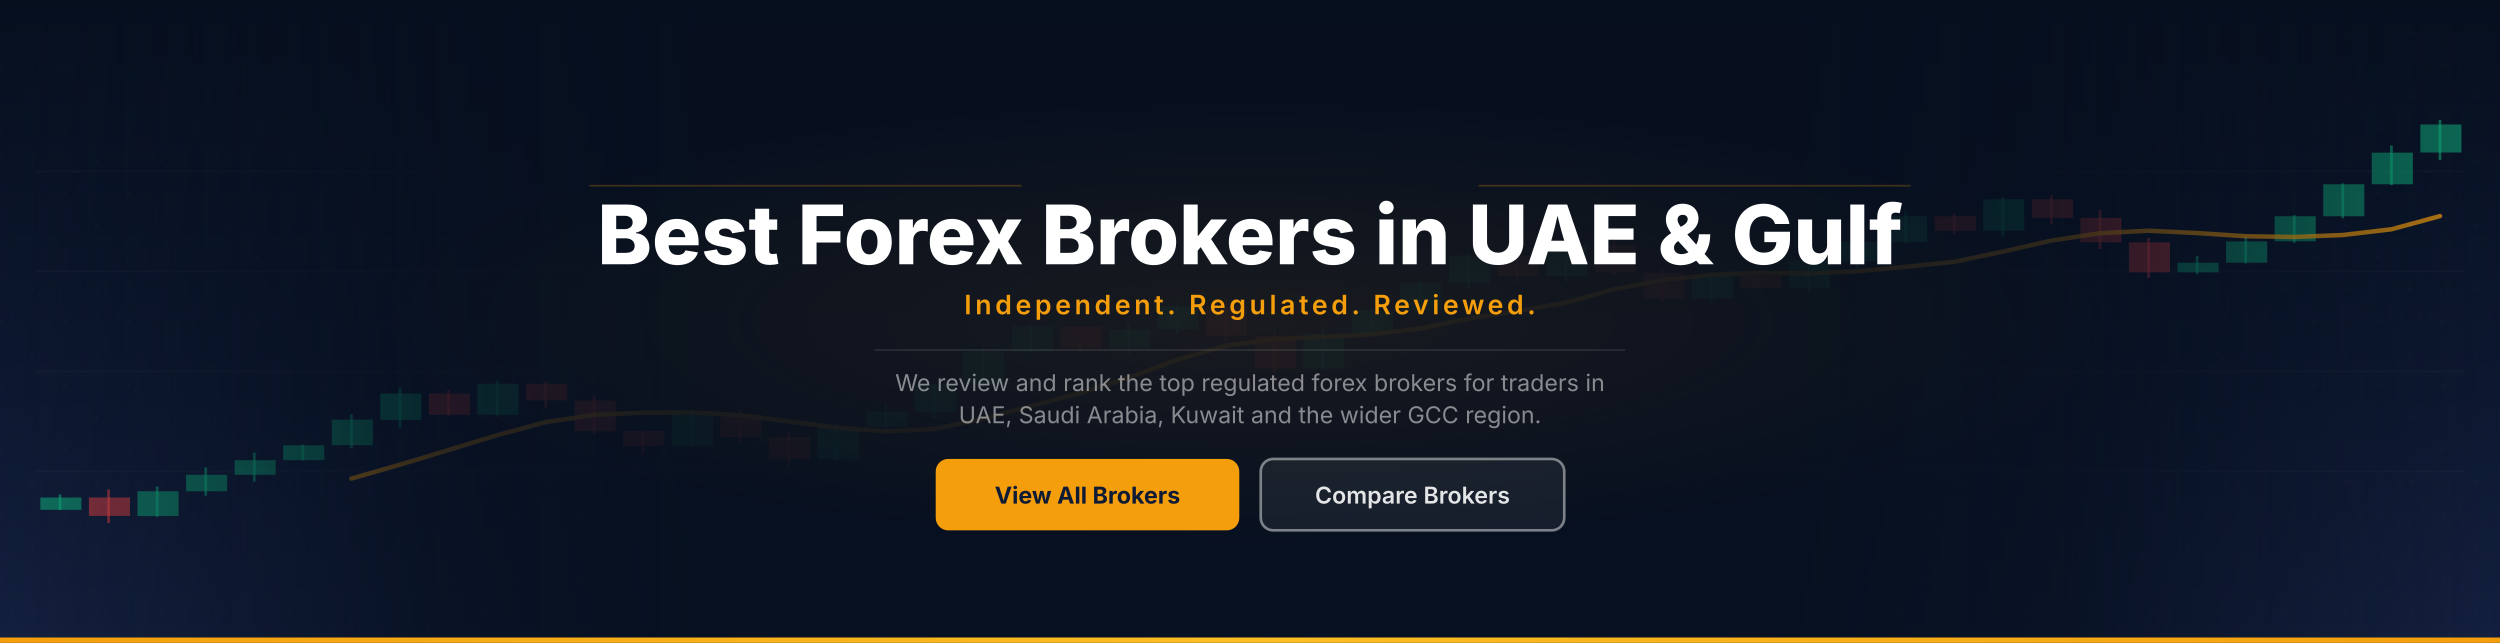
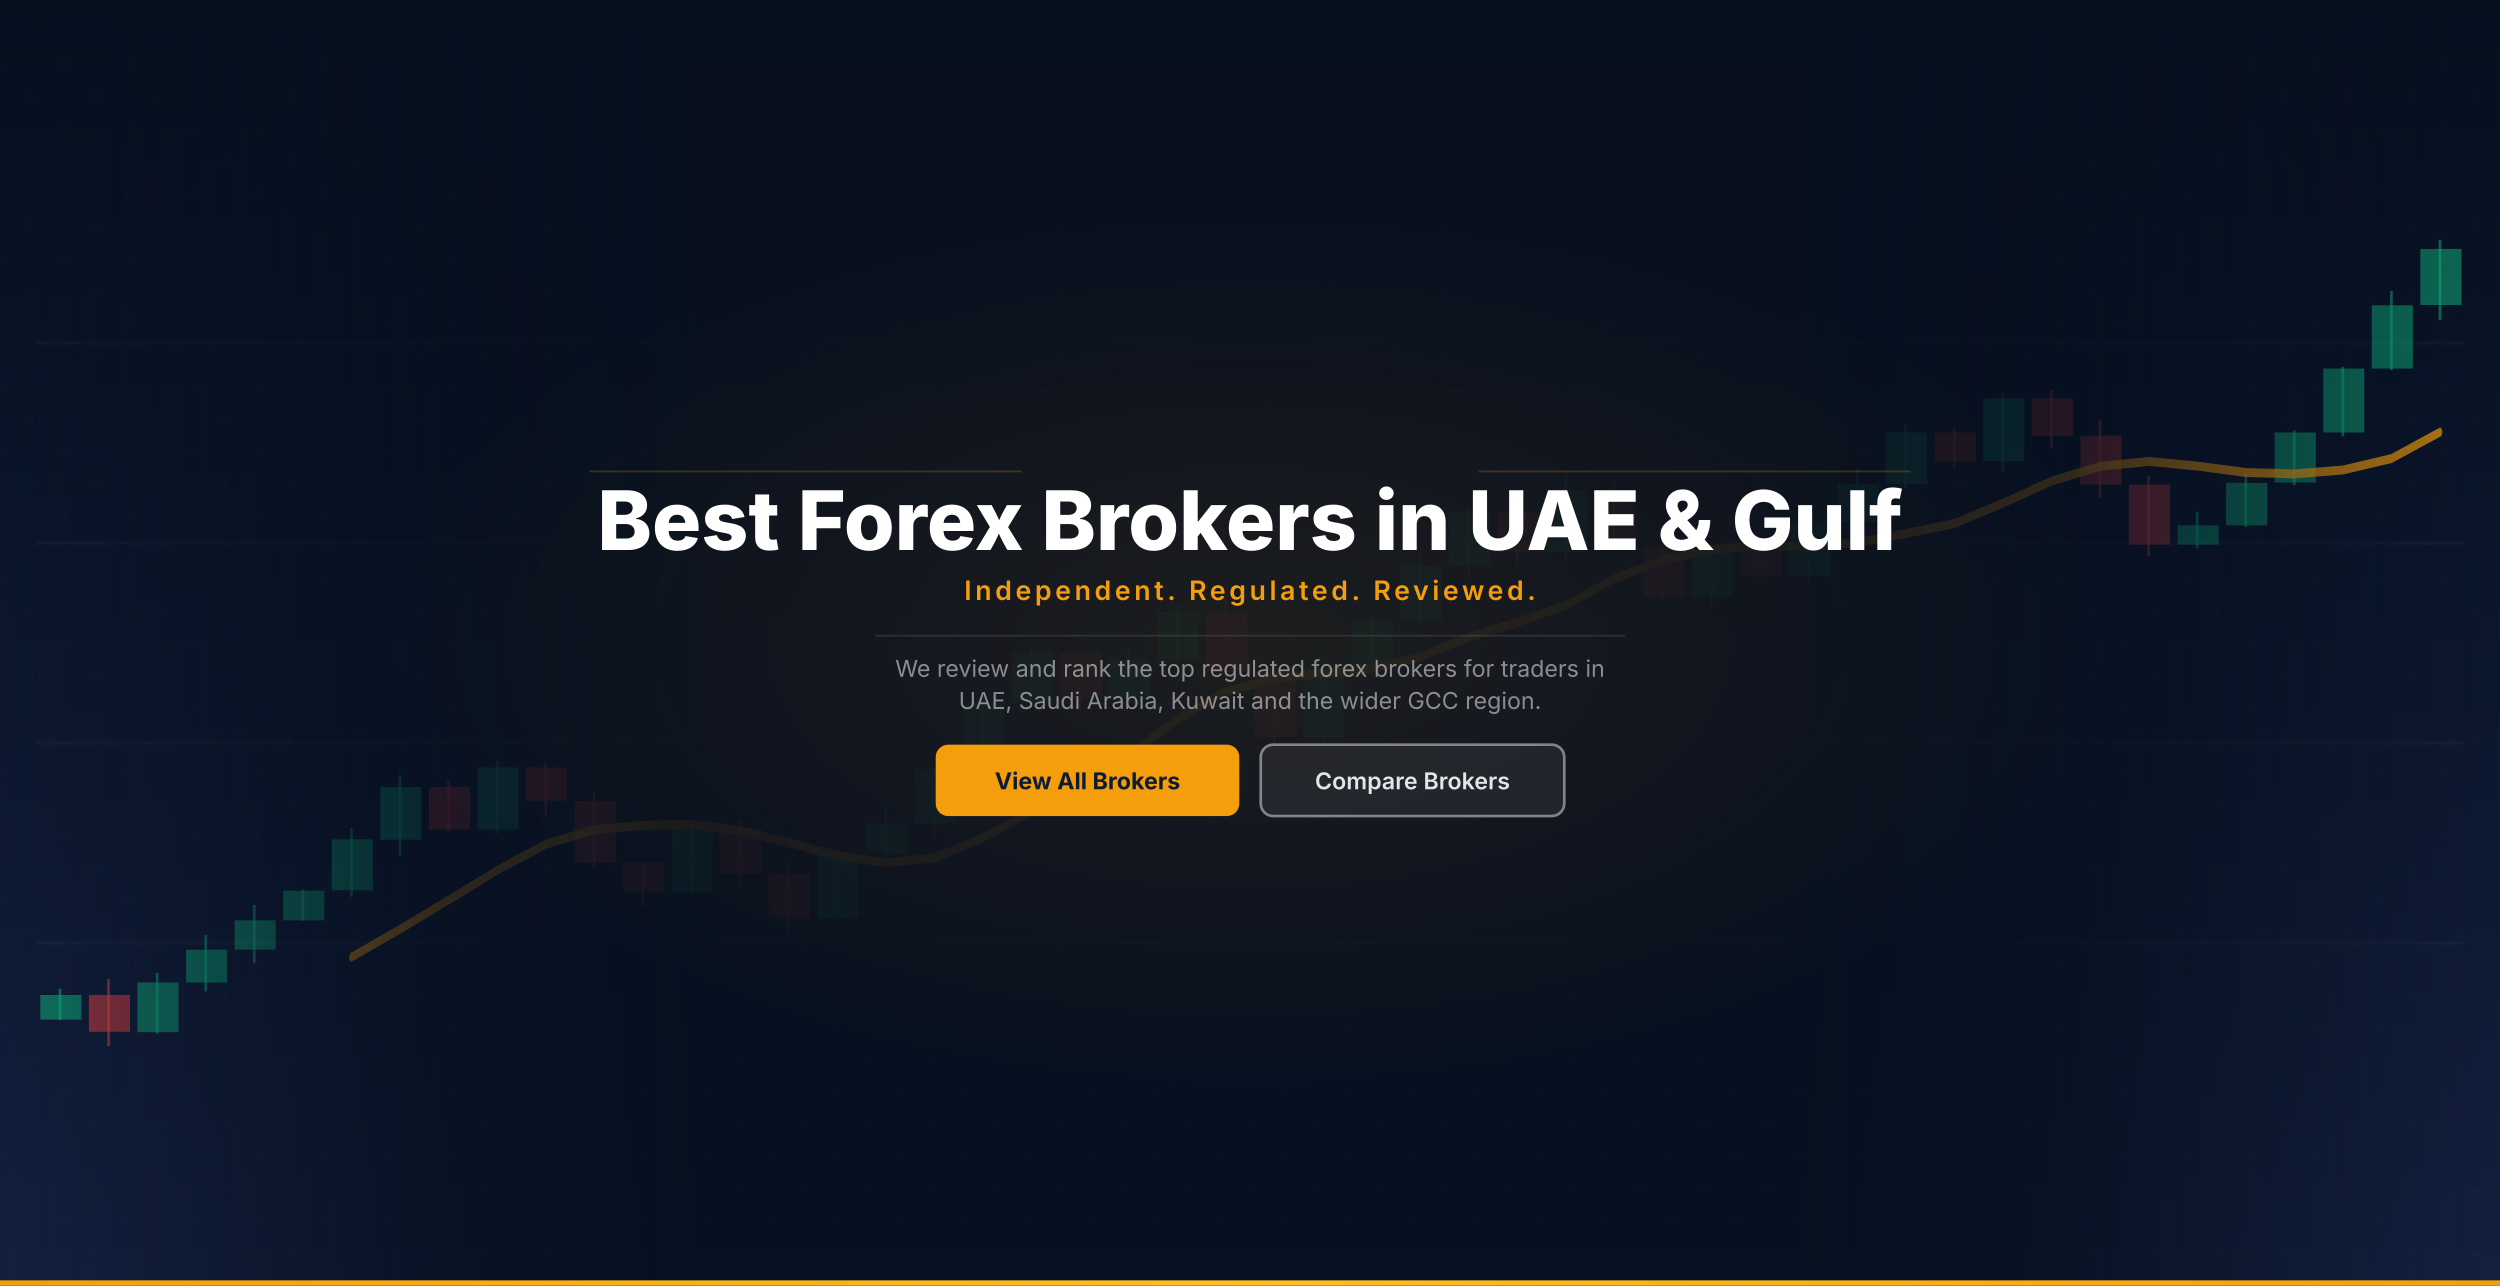
- <svg xmlns="http://www.w3.org/2000/svg" viewBox="0 0 1400 360" width="1400" height="360">
+ <svg xmlns="http://www.w3.org/2000/svg" viewBox="0 0 1400 720" width="1400" height="720">
  <defs>
    <linearGradient id="bg" x1="0" y1="0" x2="0" y2="1" gradientUnits="objectBoundingBox">
      <stop offset="0" stop-color="#060f1e" />
      <stop offset=".6" stop-color="#0d1830" />
      <stop offset="1" stop-color="#142040" />
    </linearGradient>
    <linearGradient id="vig" x1="0" y1="0" x2="1" y2="0" gradientUnits="objectBoundingBox">
      <stop offset="0" stop-color="#060f1e" stop-opacity="0" />
      <stop offset=".18" stop-color="#060f1e" stop-opacity=".78" />
      <stop offset=".28" stop-color="#060f1e" stop-opacity=".92" />
      <stop offset=".72" stop-color="#060f1e" stop-opacity=".92" />
      <stop offset=".82" stop-color="#060f1e" stop-opacity=".78" />
      <stop offset="1" stop-color="#060f1e" stop-opacity="0" />
    </linearGradient>
    <linearGradient id="bs" x1="0" y1="0" x2="1" y2="0" gradientUnits="objectBoundingBox">
      <stop offset="0" stop-color="#f59e0b" />
      <stop offset=".5" stop-color="#fbbf24" />
      <stop offset="1" stop-color="#f59e0b" />
    </linearGradient>
    <radialGradient id="gl" cx=".5" cy=".5" r=".35" gradientUnits="objectBoundingBox">
-       <stop offset="0" stop-color="#f59e0b" stop-opacity=".07" />
+       <stop offset="0" stop-color="#f59e0b" stop-opacity=".09" />
      <stop offset="1" stop-color="#f59e0b" stop-opacity="0" />
    </radialGradient>
    <pattern id="dt" x="0" y="0" width="36" height="36" patternUnits="userSpaceOnUse">
      <circle cx="0" cy="0" r="1" fill="white" fill-opacity=".018" />
      <circle cx="36" cy="0" r="1" fill="white" fill-opacity=".018" />
      <circle cx="0" cy="36" r="1" fill="white" fill-opacity=".018" />
      <circle cx="36" cy="36" r="1" fill="white" fill-opacity=".018" />
      <circle cx="18" cy="18" r="1" fill="white" fill-opacity=".018" />
    </pattern>
  </defs>
-   <rect width="1400" height="360" fill="url(#bg)" />
-   <rect width="1400" height="360" fill="url(#dt)" />
-   <line x1="20" y1="96.0" x2="1380" y2="96.0" stroke="white" stroke-opacity=".03" stroke-width="1" />
-   <line x1="20" y1="152.0" x2="1380" y2="152.0" stroke="white" stroke-opacity=".03" stroke-width="1" />
-   <line x1="20" y1="208.0" x2="1380" y2="208.0" stroke="white" stroke-opacity=".03" stroke-width="1" />
-   <line x1="20" y1="264.0" x2="1380" y2="264.0" stroke="white" stroke-opacity=".03" stroke-width="1" />
-   <line x1="33.6" y1="276.9" x2="33.6" y2="285.6" stroke="#10b981" stroke-opacity="0.55" stroke-width="1.5" />
-   <rect x="22.6" y="278.6" width="23" height="6.9" fill="#10b981" fill-opacity="0.55" />
-   <line x1="60.8" y1="274.1" x2="60.8" y2="292.9" stroke="#ef4444" stroke-opacity="0.55" stroke-width="1.5" />
-   <rect x="49.8" y="278.6" width="23" height="10.3" fill="#ef4444" fill-opacity="0.55" />
-   <line x1="88.0" y1="272.4" x2="88.0" y2="289.4" stroke="#10b981" stroke-opacity="0.55" stroke-width="1.5" />
-   <rect x="77.0" y="275.1" width="23" height="13.9" fill="#10b981" fill-opacity="0.55" />
-   <line x1="115.2" y1="261.8" x2="115.2" y2="277.6" stroke="#10b981" stroke-opacity="0.55" stroke-width="1.5" />
-   <rect x="104.2" y="265.9" width="23" height="9.2" fill="#10b981" fill-opacity="0.55" />
-   <line x1="142.4" y1="253.4" x2="142.4" y2="269.7" stroke="#10b981" stroke-opacity="0.55" stroke-width="1.5" />
-   <rect x="131.4" y="257.7" width="23" height="8.2" fill="#10b981" fill-opacity="0.55" />
-   <line x1="169.6" y1="249.1" x2="169.6" y2="257.8" stroke="#10b981" stroke-opacity="0.55" stroke-width="1.5" />
-   <rect x="158.6" y="249.4" width="23" height="8.3" fill="#10b981" fill-opacity="0.55" />
-   <line x1="196.8" y1="231.9" x2="196.8" y2="251.1" stroke="#10b981" stroke-opacity="0.55" stroke-width="1.5" />
-   <rect x="185.8" y="235.0" width="23" height="14.3" fill="#10b981" fill-opacity="0.55" />
-   <line x1="224.0" y1="217.0" x2="224.0" y2="239.6" stroke="#10b981" stroke-opacity="0.55" stroke-width="1.5" />
-   <rect x="213.0" y="220.4" width="23" height="14.7" fill="#10b981" fill-opacity="0.55" />
-   <line x1="251.2" y1="218.3" x2="251.2" y2="232.9" stroke="#ef4444" stroke-opacity="0.55" stroke-width="1.5" />
-   <rect x="240.2" y="220.4" width="23" height="11.9" fill="#ef4444" fill-opacity="0.55" />
-   <line x1="278.4" y1="213.1" x2="278.4" y2="233.3" stroke="#10b981" stroke-opacity="0.55" stroke-width="1.5" />
-   <rect x="267.4" y="214.9" width="23" height="17.4" fill="#10b981" fill-opacity="0.55" />
-   <line x1="305.6" y1="213.4" x2="305.6" y2="228.3" stroke="#ef4444" stroke-opacity="0.55" stroke-width="1.5" />
-   <rect x="294.6" y="214.9" width="23" height="9.3" fill="#ef4444" fill-opacity="0.55" />
-   <line x1="332.8" y1="221.6" x2="332.8" y2="243.0" stroke="#ef4444" stroke-opacity="0.55" stroke-width="1.5" />
-   <rect x="321.8" y="224.3" width="23" height="17.2" fill="#ef4444" fill-opacity="0.55" />
-   <line x1="360.0" y1="241.0" x2="360.0" y2="254.0" stroke="#ef4444" stroke-opacity="0.55" stroke-width="1.5" />
-   <rect x="349.0" y="241.4" width="23" height="8.3" fill="#ef4444" fill-opacity="0.55" />
-   <line x1="387.2" y1="230.7" x2="387.2" y2="250.3" stroke="#10b981" stroke-opacity="0.55" stroke-width="1.5" />
-   <rect x="376.2" y="232.1" width="23" height="17.6" fill="#10b981" fill-opacity="0.55" />
-   <line x1="414.4" y1="229.3" x2="414.4" y2="247.9" stroke="#ef4444" stroke-opacity="0.55" stroke-width="1.5" />
-   <rect x="403.4" y="232.1" width="23" height="12.6" fill="#ef4444" fill-opacity="0.55" />
-   <line x1="441.6" y1="241.5" x2="441.6" y2="261.2" stroke="#ef4444" stroke-opacity="0.55" stroke-width="1.5" />
-   <rect x="430.6" y="244.7" width="23" height="12.4" fill="#ef4444" fill-opacity="0.55" />
-   <line x1="468.8" y1="237.2" x2="468.8" y2="257.8" stroke="#10b981" stroke-opacity="0.55" stroke-width="1.5" />
-   <rect x="457.8" y="239.0" width="23" height="18.1" fill="#10b981" fill-opacity="0.55" />
-   <line x1="496.0" y1="226.1" x2="496.0" y2="241.0" stroke="#10b981" stroke-opacity="0.55" stroke-width="1.5" />
-   <rect x="485.0" y="230.6" width="23" height="8.4" fill="#10b981" fill-opacity="0.55" />
-   <line x1="523.2" y1="215.0" x2="523.2" y2="234.4" stroke="#10b981" stroke-opacity="0.55" stroke-width="1.5" />
-   <rect x="512.2" y="215.3" width="23" height="15.3" fill="#10b981" fill-opacity="0.55" />
-   <line x1="550.4" y1="194.8" x2="550.4" y2="216.6" stroke="#10b981" stroke-opacity="0.55" stroke-width="1.5" />
-   <rect x="539.4" y="196.6" width="23" height="18.7" fill="#10b981" fill-opacity="0.55" />
-   <line x1="577.6" y1="181.8" x2="577.6" y2="198.1" stroke="#10b981" stroke-opacity="0.55" stroke-width="1.5" />
-   <rect x="566.6" y="182.8" width="23" height="13.9" fill="#10b981" fill-opacity="0.55" />
-   <line x1="604.8" y1="182.7" x2="604.8" y2="198.3" stroke="#ef4444" stroke-opacity="0.55" stroke-width="1.5" />
-   <rect x="593.8" y="182.8" width="23" height="12.5" fill="#ef4444" fill-opacity="0.55" />
-   <line x1="632.0" y1="181.8" x2="632.0" y2="198.5" stroke="#10b981" stroke-opacity="0.55" stroke-width="1.5" />
-   <rect x="621.0" y="184.6" width="23" height="10.7" fill="#10b981" fill-opacity="0.55" />
-   <line x1="659.2" y1="169.7" x2="659.2" y2="186.5" stroke="#10b981" stroke-opacity="0.55" stroke-width="1.5" />
-   <rect x="648.2" y="171.4" width="23" height="13.1" fill="#10b981" fill-opacity="0.55" />
-   <line x1="686.4" y1="167.1" x2="686.4" y2="190.9" stroke="#ef4444" stroke-opacity="0.55" stroke-width="1.5" />
-   <rect x="675.4" y="171.4" width="23" height="16.8" fill="#ef4444" fill-opacity="0.55" />
-   <line x1="713.6" y1="185.7" x2="713.6" y2="208.7" stroke="#ef4444" stroke-opacity="0.55" stroke-width="1.5" />
-   <rect x="702.6" y="188.2" width="23" height="18.2" fill="#ef4444" fill-opacity="0.55" />
-   <line x1="740.8" y1="183.0" x2="740.8" y2="207.8" stroke="#10b981" stroke-opacity="0.55" stroke-width="1.5" />
-   <rect x="729.8" y="186.8" width="23" height="19.6" fill="#10b981" fill-opacity="0.55" />
-   <line x1="768.0" y1="172.4" x2="768.0" y2="188.9" stroke="#10b981" stroke-opacity="0.55" stroke-width="1.5" />
-   <rect x="757.0" y="173.9" width="23" height="12.9" fill="#10b981" fill-opacity="0.55" />
-   <line x1="795.2" y1="155.7" x2="795.2" y2="175.3" stroke="#10b981" stroke-opacity="0.55" stroke-width="1.5" />
-   <rect x="784.2" y="158.4" width="23" height="15.6" fill="#10b981" fill-opacity="0.55" />
-   <line x1="822.4" y1="142.3" x2="822.4" y2="161.7" stroke="#10b981" stroke-opacity="0.55" stroke-width="1.5" />
-   <rect x="811.4" y="143.4" width="23" height="14.9" fill="#10b981" fill-opacity="0.55" />
-   <line x1="849.6" y1="140.1" x2="849.6" y2="158.8" stroke="#ef4444" stroke-opacity="0.55" stroke-width="1.5" />
-   <rect x="838.6" y="143.4" width="23" height="11.2" fill="#ef4444" fill-opacity="0.55" />
-   <line x1="876.8" y1="132.7" x2="876.8" y2="157.5" stroke="#10b981" stroke-opacity="0.55" stroke-width="1.5" />
-   <rect x="865.8" y="137.2" width="23" height="17.4" fill="#10b981" fill-opacity="0.55" />
-   <line x1="904.0" y1="134.4" x2="904.0" y2="154.0" stroke="#ef4444" stroke-opacity="0.55" stroke-width="1.5" />
-   <rect x="893.0" y="137.2" width="23" height="15.6" fill="#ef4444" fill-opacity="0.55" />
-   <line x1="931.2" y1="150.8" x2="931.2" y2="168.7" stroke="#ef4444" stroke-opacity="0.55" stroke-width="1.5" />
-   <rect x="920.2" y="152.9" width="23" height="14.2" fill="#ef4444" fill-opacity="0.55" />
-   <line x1="958.4" y1="152.2" x2="958.4" y2="169.8" stroke="#10b981" stroke-opacity="0.55" stroke-width="1.5" />
-   <rect x="947.4" y="154.1" width="23" height="13.0" fill="#10b981" fill-opacity="0.55" />
-   <line x1="985.6" y1="152.9" x2="985.6" y2="162.4" stroke="#ef4444" stroke-opacity="0.55" stroke-width="1.5" />
-   <rect x="974.6" y="154.1" width="23" height="7.0" fill="#ef4444" fill-opacity="0.55" />
-   <line x1="1012.8" y1="143.1" x2="1012.8" y2="163.8" stroke="#10b981" stroke-opacity="0.55" stroke-width="1.5" />
-   <rect x="1001.8" y="146.1" width="23" height="15.0" fill="#10b981" fill-opacity="0.55" />
-   <line x1="1040.0" y1="131.3" x2="1040.0" y2="150.2" stroke="#10b981" stroke-opacity="0.55" stroke-width="1.5" />
-   <rect x="1029.0" y="135.5" width="23" height="10.7" fill="#10b981" fill-opacity="0.55" />
-   <line x1="1067.2" y1="118.4" x2="1067.2" y2="136.7" stroke="#10b981" stroke-opacity="0.55" stroke-width="1.5" />
-   <rect x="1056.2" y="121.1" width="23" height="14.4" fill="#10b981" fill-opacity="0.55" />
-   <line x1="1094.4" y1="119.5" x2="1094.4" y2="131.2" stroke="#ef4444" stroke-opacity="0.55" stroke-width="1.5" />
-   <rect x="1083.4" y="121.1" width="23" height="8.1" fill="#ef4444" fill-opacity="0.55" />
-   <line x1="1121.6" y1="110.3" x2="1121.6" y2="132.4" stroke="#10b981" stroke-opacity="0.55" stroke-width="1.5" />
-   <rect x="1110.6" y="111.6" width="23" height="17.5" fill="#10b981" fill-opacity="0.55" />
-   <line x1="1148.8" y1="109.2" x2="1148.8" y2="125.5" stroke="#ef4444" stroke-opacity="0.55" stroke-width="1.5" />
-   <rect x="1137.8" y="111.6" width="23" height="10.4" fill="#ef4444" fill-opacity="0.55" />
-   <line x1="1176.0" y1="117.6" x2="1176.0" y2="139.4" stroke="#ef4444" stroke-opacity="0.55" stroke-width="1.5" />
-   <rect x="1165.0" y="122.0" width="23" height="13.7" fill="#ef4444" fill-opacity="0.55" />
-   <line x1="1203.2" y1="133.3" x2="1203.2" y2="155.7" stroke="#ef4444" stroke-opacity="0.55" stroke-width="1.5" />
-   <rect x="1192.2" y="135.7" width="23" height="16.8" fill="#ef4444" fill-opacity="0.55" />
-   <line x1="1230.4" y1="143.3" x2="1230.4" y2="153.5" stroke="#10b981" stroke-opacity="0.55" stroke-width="1.5" />
-   <rect x="1219.4" y="147.1" width="23" height="5.4" fill="#10b981" fill-opacity="0.55" />
-   <line x1="1257.6" y1="132.4" x2="1257.6" y2="147.6" stroke="#10b981" stroke-opacity="0.55" stroke-width="1.5" />
-   <rect x="1246.6" y="135.2" width="23" height="11.9" fill="#10b981" fill-opacity="0.55" />
-   <line x1="1284.8" y1="120.5" x2="1284.8" y2="135.9" stroke="#10b981" stroke-opacity="0.55" stroke-width="1.5" />
-   <rect x="1273.8" y="121.1" width="23" height="14.0" fill="#10b981" fill-opacity="0.55" />
-   <line x1="1312.0" y1="102.7" x2="1312.0" y2="122.2" stroke="#10b981" stroke-opacity="0.55" stroke-width="1.5" />
-   <rect x="1301.0" y="103.2" width="23" height="17.9" fill="#10b981" fill-opacity="0.55" />
-   <line x1="1339.2" y1="81.5" x2="1339.2" y2="103.6" stroke="#10b981" stroke-opacity="0.55" stroke-width="1.5" />
-   <rect x="1328.2" y="85.5" width="23" height="17.7" fill="#10b981" fill-opacity="0.55" />
-   <line x1="1366.4" y1="67.1" x2="1366.4" y2="89.6" stroke="#10b981" stroke-opacity="0.55" stroke-width="1.5" />
-   <rect x="1355.4" y="69.7" width="23" height="15.7" fill="#10b981" fill-opacity="0.55" />
-   <polyline points="196.8,268.0 224.0,260.2 251.2,252.0 278.4,243.7 305.6,236.4 332.8,232.3 360.0,231.1 387.2,230.9 414.4,232.5 441.6,236.0 468.8,239.5 496.0,241.6 523.2,240.2 550.4,234.6 577.6,227.3 604.8,220.2 632.0,211.5 659.2,201.5 686.4,193.6 713.6,190.0 740.8,188.6 768.0,187.3 795.2,184.0 822.4,178.4 849.6,174.3 876.8,169.5 904.0,162.0 931.2,156.8 958.4,153.9 985.6,152.7 1012.8,153.1 1040.0,151.9 1067.2,149.4 1094.4,146.6 1121.6,140.9 1148.8,134.7 1176.0,130.6 1203.2,129.2 1230.4,130.5 1257.6,132.3 1284.8,132.7 1312.0,131.6 1339.2,128.4 1366.4,121.0" fill="none" stroke="#f59e0b" stroke-width="2.5" stroke-opacity=".75" stroke-linecap="round" stroke-linejoin="round" />
-   <rect width="1400" height="360" fill="url(#vig)" />
-   <rect width="1400" height="360" fill="url(#gl)" />
-   <line x1="330" y1="104" x2="572" y2="104" stroke="#f59e0b" stroke-opacity=".22" stroke-width="1" />
-   <line x1="828" y1="104" x2="1070" y2="104" stroke="#f59e0b" stroke-opacity=".22" stroke-width="1" />
-   <text x="700" y="148" font-family="system-ui,-apple-system,sans-serif" font-size="46" font-weight="800" fill="#ffffff" text-anchor="middle">Best Forex Brokers in UAE &amp; Gulf</text>
-   <text x="700" y="176" font-family="system-ui,-apple-system,sans-serif" font-size="15" font-weight="600" letter-spacing="2" fill="#f59e0b" text-anchor="middle">Independent. Regulated. Reviewed.</text>
-   <line x1="490" y1="196" x2="910" y2="196" stroke="white" stroke-opacity=".1" stroke-width="1" />
-   <text x="700" y="219" font-family="system-ui,-apple-system,sans-serif" font-size="13" fill="white" fill-opacity=".5" text-anchor="middle">We review and rank the top regulated forex brokers for traders in</text>
-   <text x="700" y="237" font-family="system-ui,-apple-system,sans-serif" font-size="13" fill="white" fill-opacity=".5" text-anchor="middle">UAE, Saudi Arabia, Kuwait and the wider GCC region.</text>
-   <rect x="524" y="257" width="170" height="40" rx="7" fill="#f59e0b" />
-   <text x="609" y="282" font-family="system-ui,-apple-system,sans-serif" font-size="13" font-weight="700" fill="#0f1b35" text-anchor="middle">View All Brokers</text>
-   <rect x="706" y="257" width="170" height="40" rx="7" fill="rgba(255,255,255,0.06)" stroke="rgba(255,255,255,0.45)" stroke-width="1.5" />
-   <text x="791" y="282" font-family="system-ui,-apple-system,sans-serif" font-size="13" font-weight="600" fill="white" fill-opacity=".88" text-anchor="middle">Compare Brokers</text>
-   <rect y="357" width="1400" height="3" fill="url(#bs)" />
+   <rect width="1400" height="720" fill="url(#bg)" />
+   <rect width="1400" height="720" fill="url(#dt)" />
+   <g transform="scale(1,2)">
+     <line x1="20" y1="96.0" x2="1380" y2="96.0" stroke="white" stroke-opacity=".03" stroke-width="1" />
+     <line x1="20" y1="152.0" x2="1380" y2="152.0" stroke="white" stroke-opacity=".03" stroke-width="1" />
+     <line x1="20" y1="208.0" x2="1380" y2="208.0" stroke="white" stroke-opacity=".03" stroke-width="1" />
+     <line x1="20" y1="264.0" x2="1380" y2="264.0" stroke="white" stroke-opacity=".03" stroke-width="1" />
+     <line x1="33.6" y1="276.9" x2="33.6" y2="285.6" stroke="#10b981" stroke-opacity="0.55" stroke-width="1.5" />
+     <rect x="22.6" y="278.6" width="23" height="6.9" fill="#10b981" fill-opacity="0.55" />
+     <line x1="60.8" y1="274.1" x2="60.8" y2="292.9" stroke="#ef4444" stroke-opacity="0.55" stroke-width="1.5" />
+     <rect x="49.8" y="278.6" width="23" height="10.3" fill="#ef4444" fill-opacity="0.55" />
+     <line x1="88.0" y1="272.4" x2="88.0" y2="289.4" stroke="#10b981" stroke-opacity="0.55" stroke-width="1.5" />
+     <rect x="77.0" y="275.1" width="23" height="13.9" fill="#10b981" fill-opacity="0.55" />
+     <line x1="115.2" y1="261.8" x2="115.2" y2="277.6" stroke="#10b981" stroke-opacity="0.55" stroke-width="1.5" />
+     <rect x="104.2" y="265.9" width="23" height="9.2" fill="#10b981" fill-opacity="0.55" />
+     <line x1="142.4" y1="253.4" x2="142.4" y2="269.7" stroke="#10b981" stroke-opacity="0.55" stroke-width="1.5" />
+     <rect x="131.4" y="257.7" width="23" height="8.2" fill="#10b981" fill-opacity="0.55" />
+     <line x1="169.6" y1="249.1" x2="169.6" y2="257.8" stroke="#10b981" stroke-opacity="0.55" stroke-width="1.5" />
+     <rect x="158.6" y="249.4" width="23" height="8.3" fill="#10b981" fill-opacity="0.55" />
+     <line x1="196.8" y1="231.9" x2="196.8" y2="251.1" stroke="#10b981" stroke-opacity="0.55" stroke-width="1.5" />
+     <rect x="185.8" y="235.0" width="23" height="14.3" fill="#10b981" fill-opacity="0.55" />
+     <line x1="224.0" y1="217.0" x2="224.0" y2="239.6" stroke="#10b981" stroke-opacity="0.55" stroke-width="1.5" />
+     <rect x="213.0" y="220.4" width="23" height="14.7" fill="#10b981" fill-opacity="0.55" />
+     <line x1="251.2" y1="218.3" x2="251.2" y2="232.9" stroke="#ef4444" stroke-opacity="0.55" stroke-width="1.5" />
+     <rect x="240.2" y="220.4" width="23" height="11.9" fill="#ef4444" fill-opacity="0.55" />
+     <line x1="278.4" y1="213.1" x2="278.4" y2="233.3" stroke="#10b981" stroke-opacity="0.55" stroke-width="1.5" />
+     <rect x="267.4" y="214.9" width="23" height="17.4" fill="#10b981" fill-opacity="0.55" />
+     <line x1="305.6" y1="213.4" x2="305.6" y2="228.3" stroke="#ef4444" stroke-opacity="0.55" stroke-width="1.5" />
+     <rect x="294.6" y="214.9" width="23" height="9.3" fill="#ef4444" fill-opacity="0.55" />
+     <line x1="332.8" y1="221.6" x2="332.8" y2="243.0" stroke="#ef4444" stroke-opacity="0.55" stroke-width="1.5" />
+     <rect x="321.8" y="224.3" width="23" height="17.2" fill="#ef4444" fill-opacity="0.55" />
+     <line x1="360.0" y1="241.0" x2="360.0" y2="254.0" stroke="#ef4444" stroke-opacity="0.55" stroke-width="1.5" />
+     <rect x="349.0" y="241.4" width="23" height="8.3" fill="#ef4444" fill-opacity="0.55" />
+     <line x1="387.2" y1="230.7" x2="387.2" y2="250.3" stroke="#10b981" stroke-opacity="0.55" stroke-width="1.5" />
+     <rect x="376.2" y="232.1" width="23" height="17.6" fill="#10b981" fill-opacity="0.55" />
+     <line x1="414.4" y1="229.3" x2="414.4" y2="247.9" stroke="#ef4444" stroke-opacity="0.55" stroke-width="1.5" />
+     <rect x="403.4" y="232.1" width="23" height="12.6" fill="#ef4444" fill-opacity="0.55" />
+     <line x1="441.6" y1="241.5" x2="441.6" y2="261.2" stroke="#ef4444" stroke-opacity="0.55" stroke-width="1.5" />
+     <rect x="430.6" y="244.7" width="23" height="12.4" fill="#ef4444" fill-opacity="0.55" />
+     <line x1="468.8" y1="237.2" x2="468.8" y2="257.8" stroke="#10b981" stroke-opacity="0.55" stroke-width="1.5" />
+     <rect x="457.8" y="239.0" width="23" height="18.1" fill="#10b981" fill-opacity="0.55" />
+     <line x1="496.0" y1="226.1" x2="496.0" y2="241.0" stroke="#10b981" stroke-opacity="0.55" stroke-width="1.5" />
+     <rect x="485.0" y="230.6" width="23" height="8.4" fill="#10b981" fill-opacity="0.55" />
+     <line x1="523.2" y1="215.0" x2="523.2" y2="234.4" stroke="#10b981" stroke-opacity="0.55" stroke-width="1.5" />
+     <rect x="512.2" y="215.3" width="23" height="15.3" fill="#10b981" fill-opacity="0.55" />
+     <line x1="550.4" y1="194.8" x2="550.4" y2="216.6" stroke="#10b981" stroke-opacity="0.55" stroke-width="1.5" />
+     <rect x="539.4" y="196.6" width="23" height="18.7" fill="#10b981" fill-opacity="0.55" />
+     <line x1="577.6" y1="181.8" x2="577.6" y2="198.1" stroke="#10b981" stroke-opacity="0.55" stroke-width="1.5" />
+     <rect x="566.6" y="182.8" width="23" height="13.9" fill="#10b981" fill-opacity="0.55" />
+     <line x1="604.8" y1="182.7" x2="604.8" y2="198.3" stroke="#ef4444" stroke-opacity="0.55" stroke-width="1.5" />
+     <rect x="593.8" y="182.8" width="23" height="12.5" fill="#ef4444" fill-opacity="0.55" />
+     <line x1="632.0" y1="181.8" x2="632.0" y2="198.5" stroke="#10b981" stroke-opacity="0.55" stroke-width="1.5" />
+     <rect x="621.0" y="184.6" width="23" height="10.7" fill="#10b981" fill-opacity="0.55" />
+     <line x1="659.2" y1="169.7" x2="659.2" y2="186.5" stroke="#10b981" stroke-opacity="0.55" stroke-width="1.5" />
+     <rect x="648.2" y="171.4" width="23" height="13.1" fill="#10b981" fill-opacity="0.55" />
+     <line x1="686.4" y1="167.1" x2="686.4" y2="190.9" stroke="#ef4444" stroke-opacity="0.55" stroke-width="1.5" />
+     <rect x="675.4" y="171.4" width="23" height="16.8" fill="#ef4444" fill-opacity="0.55" />
+     <line x1="713.6" y1="185.7" x2="713.6" y2="208.7" stroke="#ef4444" stroke-opacity="0.55" stroke-width="1.5" />
+     <rect x="702.6" y="188.2" width="23" height="18.2" fill="#ef4444" fill-opacity="0.55" />
+     <line x1="740.8" y1="183.0" x2="740.8" y2="207.8" stroke="#10b981" stroke-opacity="0.55" stroke-width="1.5" />
+     <rect x="729.8" y="186.8" width="23" height="19.6" fill="#10b981" fill-opacity="0.55" />
+     <line x1="768.0" y1="172.4" x2="768.0" y2="188.9" stroke="#10b981" stroke-opacity="0.55" stroke-width="1.5" />
+     <rect x="757.0" y="173.9" width="23" height="12.9" fill="#10b981" fill-opacity="0.55" />
+     <line x1="795.2" y1="155.7" x2="795.2" y2="175.3" stroke="#10b981" stroke-opacity="0.55" stroke-width="1.5" />
+     <rect x="784.2" y="158.4" width="23" height="15.6" fill="#10b981" fill-opacity="0.55" />
+     <line x1="822.4" y1="142.3" x2="822.4" y2="161.7" stroke="#10b981" stroke-opacity="0.55" stroke-width="1.5" />
+     <rect x="811.4" y="143.4" width="23" height="14.9" fill="#10b981" fill-opacity="0.55" />
+     <line x1="849.6" y1="140.1" x2="849.6" y2="158.8" stroke="#ef4444" stroke-opacity="0.55" stroke-width="1.5" />
+     <rect x="838.6" y="143.4" width="23" height="11.2" fill="#ef4444" fill-opacity="0.55" />
+     <line x1="876.8" y1="132.7" x2="876.8" y2="157.5" stroke="#10b981" stroke-opacity="0.55" stroke-width="1.5" />
+     <rect x="865.8" y="137.2" width="23" height="17.4" fill="#10b981" fill-opacity="0.55" />
+     <line x1="904.0" y1="134.4" x2="904.0" y2="154.0" stroke="#ef4444" stroke-opacity="0.55" stroke-width="1.5" />
+     <rect x="893.0" y="137.2" width="23" height="15.6" fill="#ef4444" fill-opacity="0.55" />
+     <line x1="931.2" y1="150.8" x2="931.2" y2="168.7" stroke="#ef4444" stroke-opacity="0.55" stroke-width="1.5" />
+     <rect x="920.2" y="152.9" width="23" height="14.2" fill="#ef4444" fill-opacity="0.55" />
+     <line x1="958.4" y1="152.2" x2="958.4" y2="169.8" stroke="#10b981" stroke-opacity="0.55" stroke-width="1.5" />
+     <rect x="947.4" y="154.1" width="23" height="13.0" fill="#10b981" fill-opacity="0.55" />
+     <line x1="985.6" y1="152.9" x2="985.6" y2="162.4" stroke="#ef4444" stroke-opacity="0.55" stroke-width="1.5" />
+     <rect x="974.6" y="154.1" width="23" height="7.0" fill="#ef4444" fill-opacity="0.55" />
+     <line x1="1012.8" y1="143.1" x2="1012.8" y2="163.8" stroke="#10b981" stroke-opacity="0.55" stroke-width="1.5" />
+     <rect x="1001.8" y="146.1" width="23" height="15.0" fill="#10b981" fill-opacity="0.55" />
+     <line x1="1040.0" y1="131.3" x2="1040.0" y2="150.2" stroke="#10b981" stroke-opacity="0.55" stroke-width="1.5" />
+     <rect x="1029.0" y="135.5" width="23" height="10.7" fill="#10b981" fill-opacity="0.55" />
+     <line x1="1067.2" y1="118.4" x2="1067.2" y2="136.7" stroke="#10b981" stroke-opacity="0.55" stroke-width="1.5" />
+     <rect x="1056.2" y="121.1" width="23" height="14.4" fill="#10b981" fill-opacity="0.55" />
+     <line x1="1094.4" y1="119.5" x2="1094.4" y2="131.2" stroke="#ef4444" stroke-opacity="0.55" stroke-width="1.5" />
+     <rect x="1083.4" y="121.1" width="23" height="8.1" fill="#ef4444" fill-opacity="0.55" />
+     <line x1="1121.6" y1="110.3" x2="1121.6" y2="132.4" stroke="#10b981" stroke-opacity="0.55" stroke-width="1.5" />
+     <rect x="1110.6" y="111.6" width="23" height="17.5" fill="#10b981" fill-opacity="0.55" />
+     <line x1="1148.8" y1="109.2" x2="1148.8" y2="125.5" stroke="#ef4444" stroke-opacity="0.55" stroke-width="1.5" />
+     <rect x="1137.8" y="111.6" width="23" height="10.4" fill="#ef4444" fill-opacity="0.55" />
+     <line x1="1176.0" y1="117.6" x2="1176.0" y2="139.4" stroke="#ef4444" stroke-opacity="0.55" stroke-width="1.5" />
+     <rect x="1165.0" y="122.0" width="23" height="13.7" fill="#ef4444" fill-opacity="0.55" />
+     <line x1="1203.2" y1="133.3" x2="1203.2" y2="155.7" stroke="#ef4444" stroke-opacity="0.55" stroke-width="1.5" />
+     <rect x="1192.2" y="135.7" width="23" height="16.8" fill="#ef4444" fill-opacity="0.55" />
+     <line x1="1230.4" y1="143.3" x2="1230.4" y2="153.5" stroke="#10b981" stroke-opacity="0.55" stroke-width="1.5" />
+     <rect x="1219.4" y="147.1" width="23" height="5.4" fill="#10b981" fill-opacity="0.55" />
+     <line x1="1257.6" y1="132.4" x2="1257.6" y2="147.6" stroke="#10b981" stroke-opacity="0.55" stroke-width="1.5" />
+     <rect x="1246.6" y="135.2" width="23" height="11.9" fill="#10b981" fill-opacity="0.55" />
+     <line x1="1284.8" y1="120.5" x2="1284.8" y2="135.9" stroke="#10b981" stroke-opacity="0.55" stroke-width="1.5" />
+     <rect x="1273.8" y="121.1" width="23" height="14.0" fill="#10b981" fill-opacity="0.55" />
+     <line x1="1312.0" y1="102.7" x2="1312.0" y2="122.2" stroke="#10b981" stroke-opacity="0.55" stroke-width="1.5" />
+     <rect x="1301.0" y="103.2" width="23" height="17.9" fill="#10b981" fill-opacity="0.55" />
+     <line x1="1339.2" y1="81.5" x2="1339.2" y2="103.6" stroke="#10b981" stroke-opacity="0.55" stroke-width="1.5" />
+     <rect x="1328.2" y="85.5" width="23" height="17.7" fill="#10b981" fill-opacity="0.55" />
+     <line x1="1366.4" y1="67.1" x2="1366.4" y2="89.6" stroke="#10b981" stroke-opacity="0.55" stroke-width="1.5" />
+     <rect x="1355.4" y="69.7" width="23" height="15.7" fill="#10b981" fill-opacity="0.55" />
+     <polyline points="196.8,268.0 224.0,260.2 251.2,252.0 278.4,243.7 305.6,236.4 332.8,232.3 360.0,231.1 387.2,230.9 414.4,232.5 441.6,236.0 468.8,239.5 496.0,241.6 523.2,240.2 550.4,234.6 577.6,227.3 604.8,220.2 632.0,211.5 659.2,201.5 686.4,193.6 713.6,190.0 740.8,188.6 768.0,187.3 795.2,184.0 822.4,178.4 849.6,174.3 876.8,169.5 904.0,162.0 931.2,156.8 958.4,153.9 985.6,152.7 1012.8,153.1 1040.0,151.9 1067.2,149.4 1094.4,146.6 1121.6,140.9 1148.8,134.7 1176.0,130.6 1203.2,129.2 1230.4,130.5 1257.6,132.3 1284.8,132.7 1312.0,131.6 1339.2,128.4 1366.4,121.0" fill="none" stroke="#f59e0b" stroke-width="2.5" stroke-opacity=".75" stroke-linecap="round" stroke-linejoin="round" />
+   </g>
+   <rect width="1400" height="720" fill="url(#vig)" />
+   <rect width="1400" height="720" fill="url(#gl)" />
+   <line x1="330" y1="264" x2="572" y2="264" stroke="#f59e0b" stroke-opacity=".22" stroke-width="1" />
+   <line x1="828" y1="264" x2="1070" y2="264" stroke="#f59e0b" stroke-opacity=".22" stroke-width="1" />
+   <text x="700" y="308" font-family="system-ui,-apple-system,sans-serif" font-size="46" font-weight="800" fill="#ffffff" text-anchor="middle">Best Forex Brokers in UAE &amp; Gulf</text>
+   <text x="700" y="336" font-family="system-ui,-apple-system,sans-serif" font-size="15" font-weight="600" letter-spacing="2" fill="#f59e0b" text-anchor="middle">Independent. Regulated. Reviewed.</text>
+   <line x1="490" y1="356" x2="910" y2="356" stroke="white" stroke-opacity=".1" stroke-width="1" />
+   <text x="700" y="379" font-family="system-ui,-apple-system,sans-serif" font-size="13" fill="white" fill-opacity=".5" text-anchor="middle">We review and rank the top regulated forex brokers for traders in</text>
+   <text x="700" y="397" font-family="system-ui,-apple-system,sans-serif" font-size="13" fill="white" fill-opacity=".5" text-anchor="middle">UAE, Saudi Arabia, Kuwait and the wider GCC region.</text>
+   <rect x="524" y="417" width="170" height="40" rx="7" fill="#f59e0b" />
+   <text x="609" y="442" font-family="system-ui,-apple-system,sans-serif" font-size="13" font-weight="700" fill="#0f1b35" text-anchor="middle">View All Brokers</text>
+   <rect x="706" y="417" width="170" height="40" rx="7" fill="rgba(255,255,255,0.06)" stroke="rgba(255,255,255,0.45)" stroke-width="1.5" />
+   <text x="791" y="442" font-family="system-ui,-apple-system,sans-serif" font-size="13" font-weight="600" fill="white" fill-opacity=".88" text-anchor="middle">Compare Brokers</text>
+   <rect y="717" width="1400" height="3" fill="url(#bs)" />
</svg>
